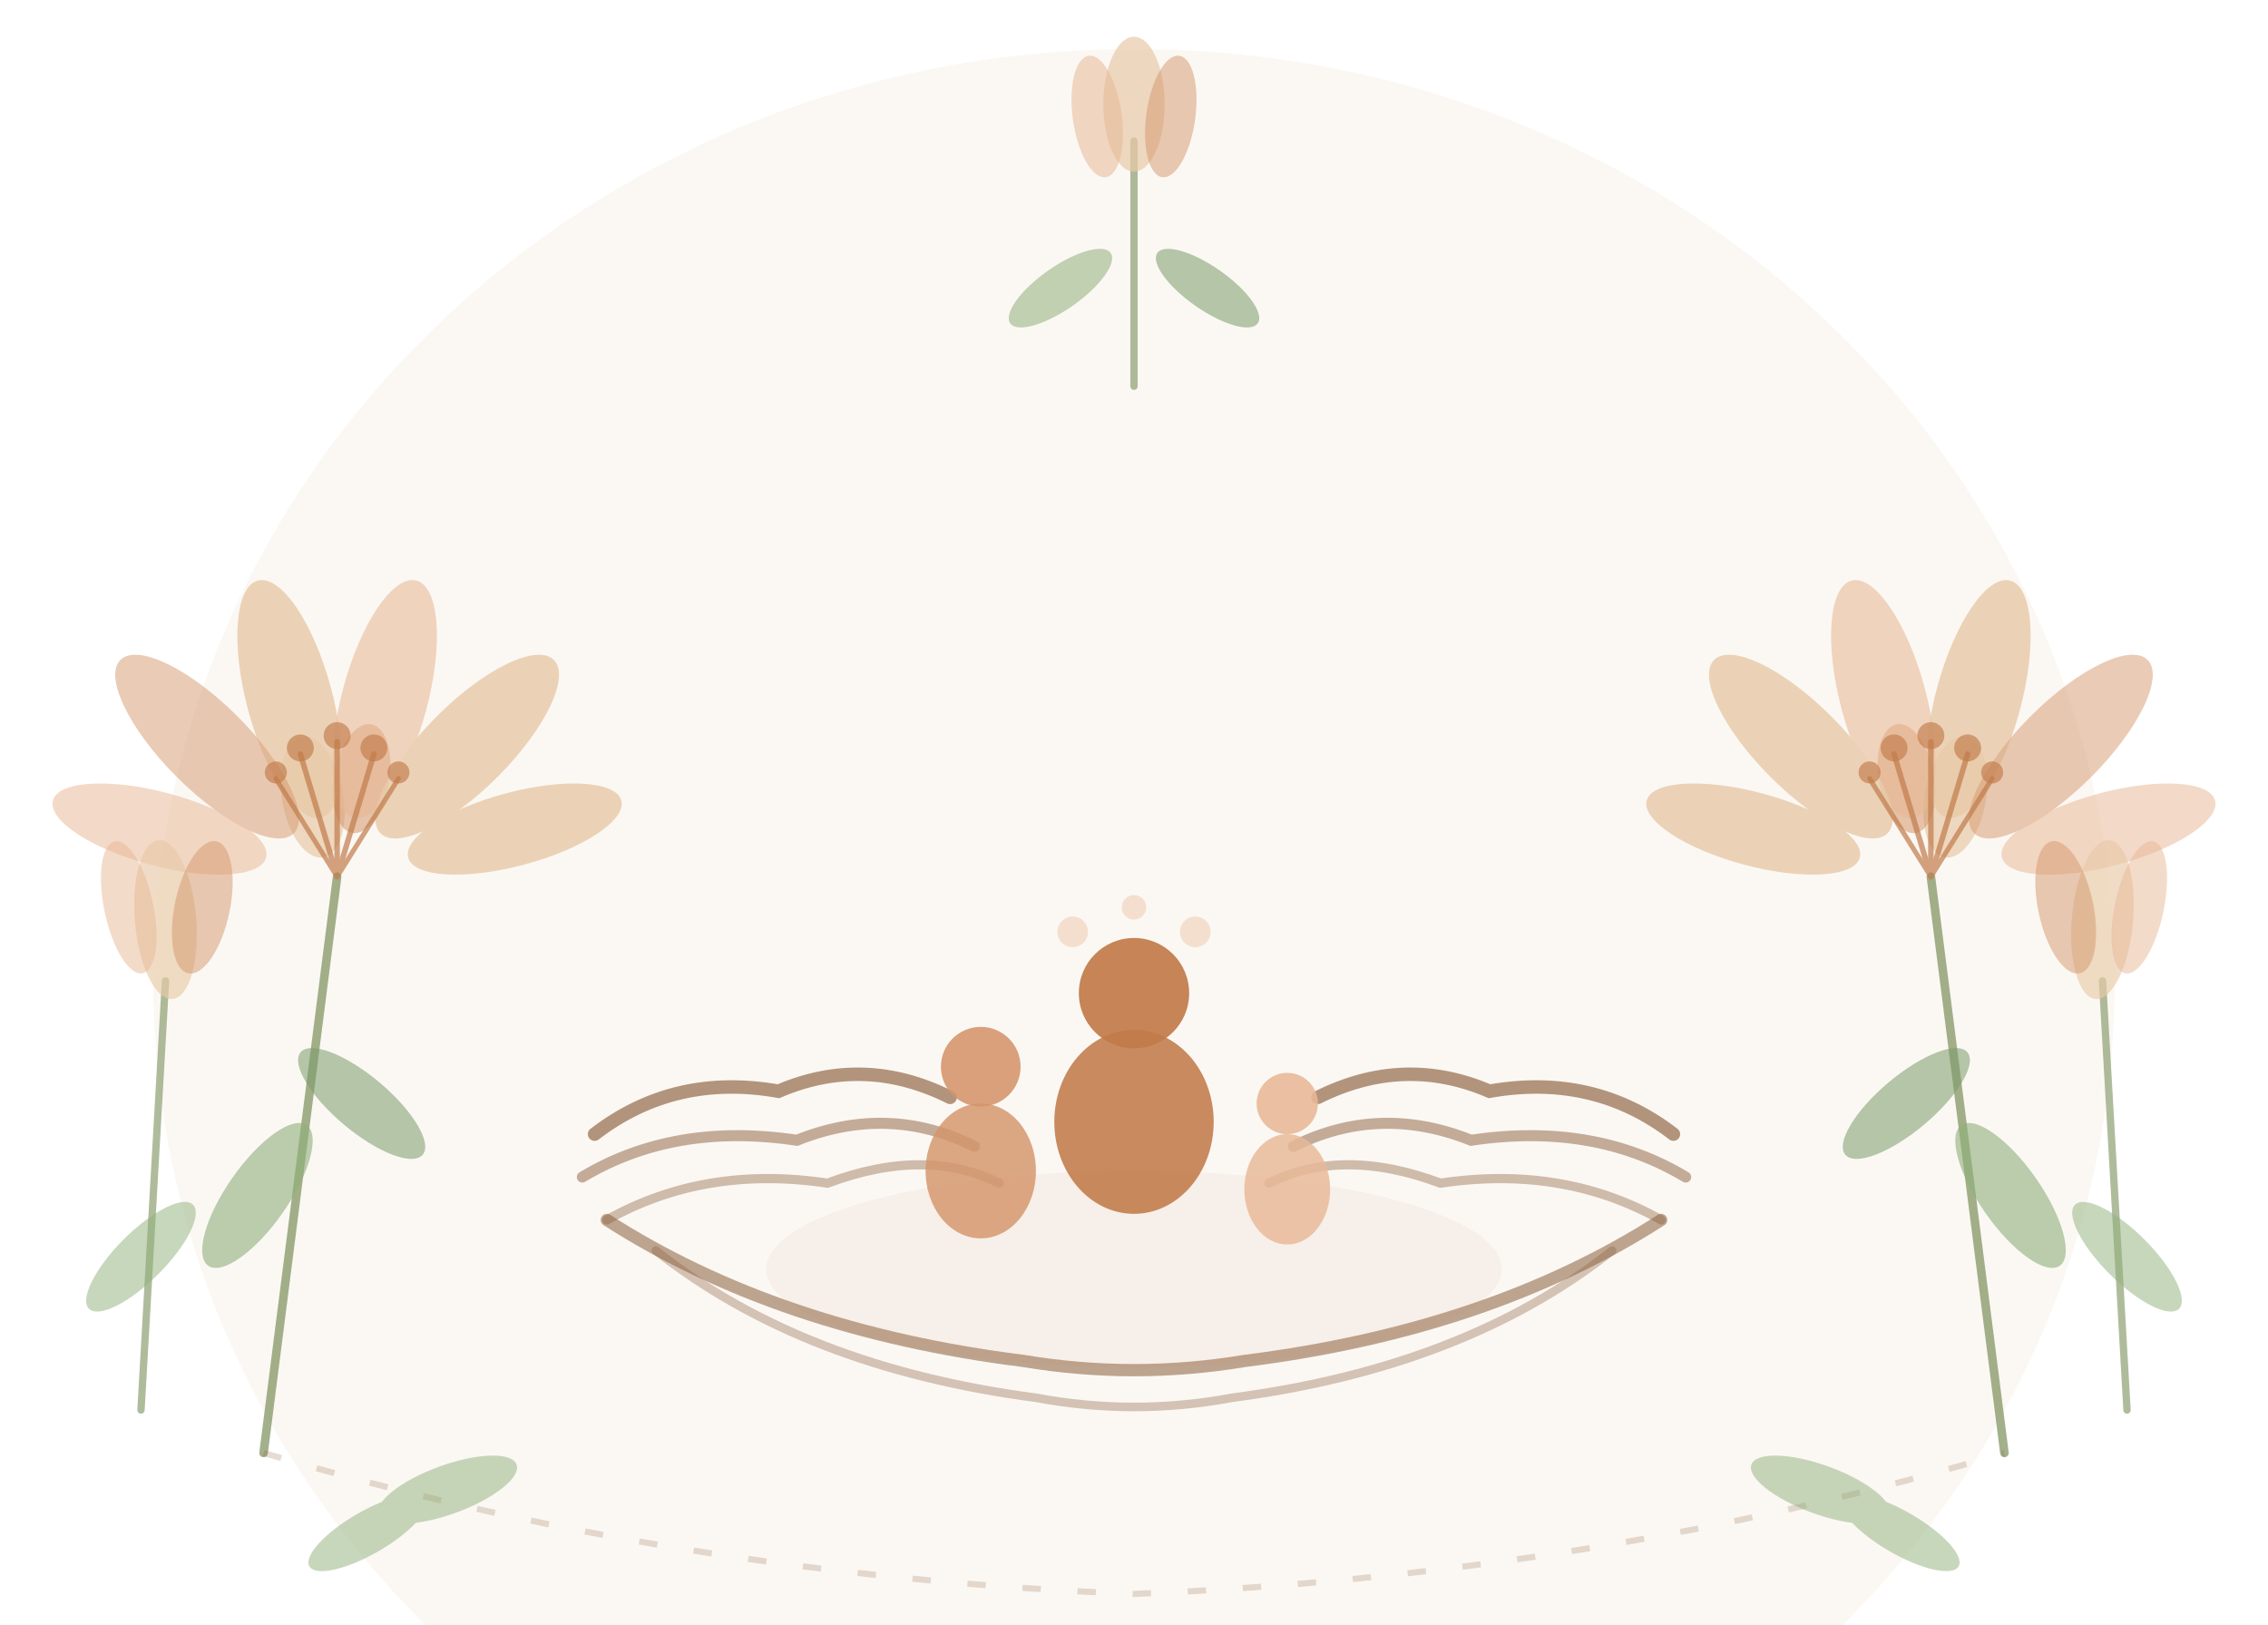
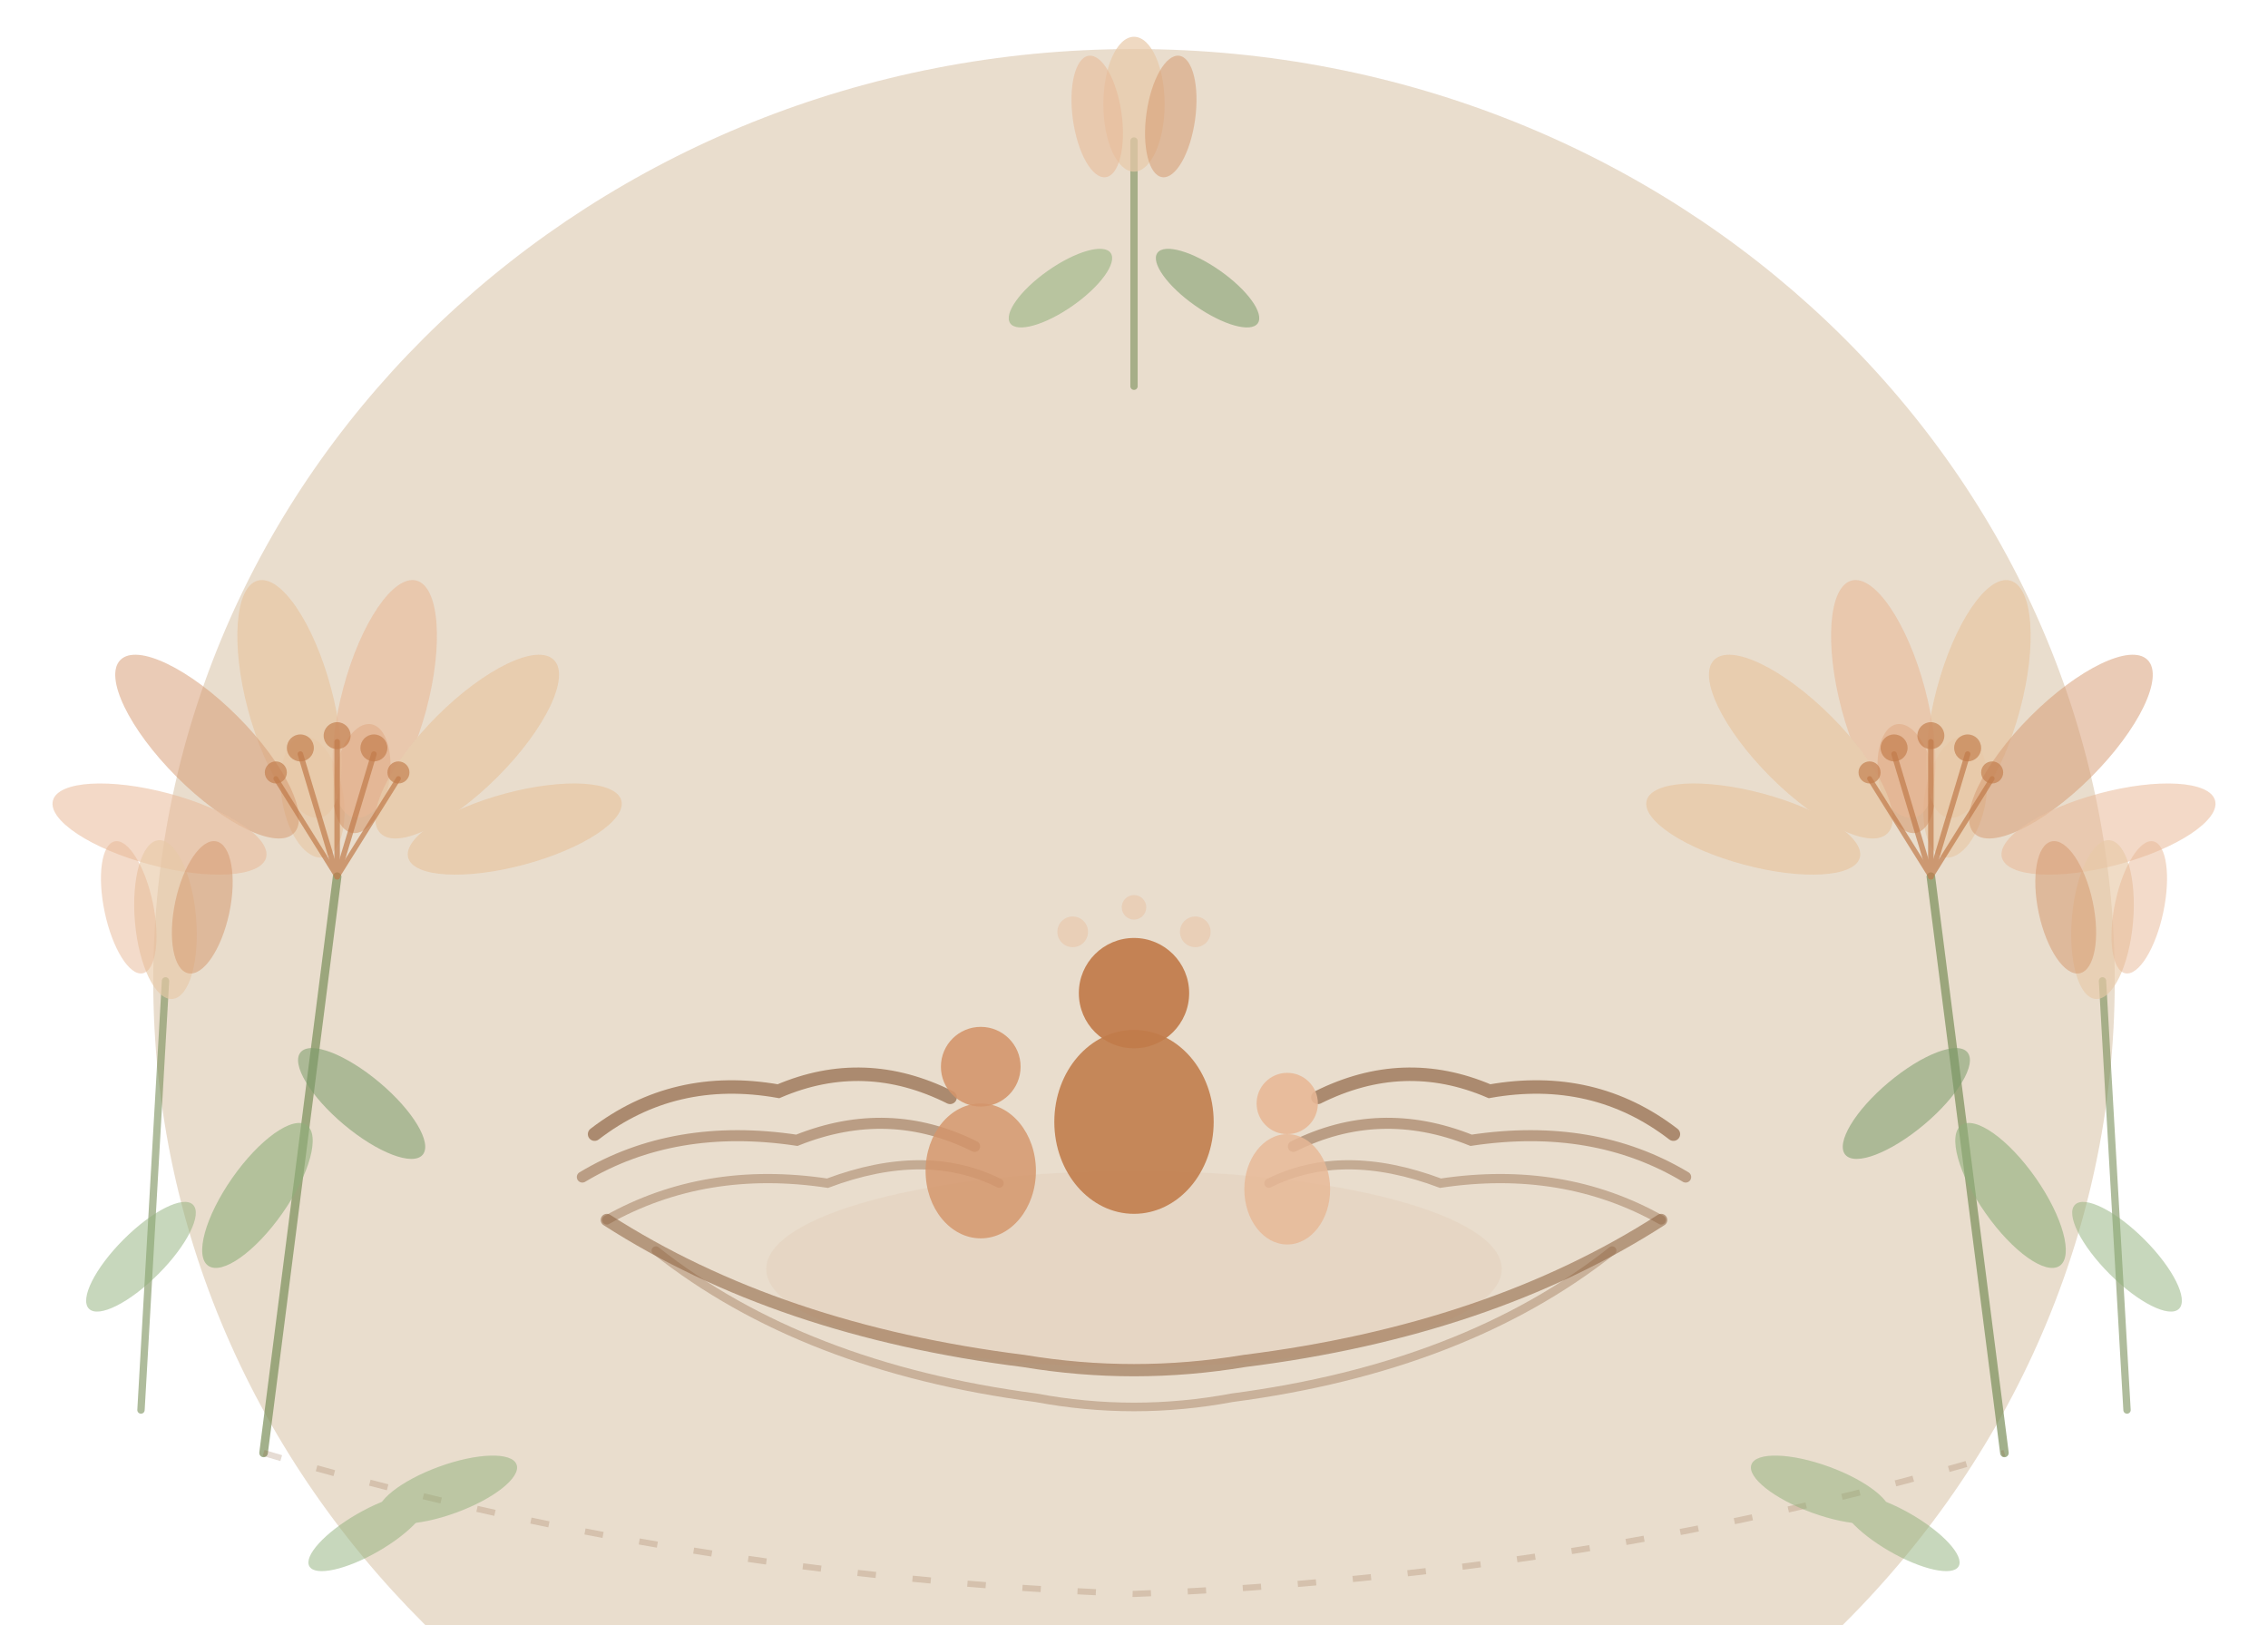
<svg xmlns="http://www.w3.org/2000/svg" width="100%" viewBox="155 5 370 265">
-   <ellipse cx="340" cy="165" rx="160" ry="152" fill="#F5EDE3" opacity="0.38" />
+   <ellipse cx="340" cy="165" rx="160" ry="152" fill="#e7d9c8" opacity="0.9" />
  <line x1="198" y1="242" x2="210" y2="148" stroke="#7A8F5A" stroke-width="1.4" stroke-linecap="round" opacity="0.7" />
  <ellipse cx="197" cy="200" rx="14" ry="5" fill="#8FAF7A" opacity="0.6" transform="rotate(-55,197,200)" />
  <ellipse cx="214" cy="185" rx="13" ry="4.5" fill="#7A9B6A" opacity="0.55" transform="rotate(40,214,185)" />
  <ellipse cx="206" cy="135" rx="5" ry="10" fill="#E8C9A8" opacity="0.7" transform="rotate(-10,206,135)" />
  <ellipse cx="214" cy="132" rx="4.5" ry="9" fill="#D4956A" opacity="0.55" transform="rotate(10,214,132)" />
  <g opacity="0.82">
    <ellipse cx="210" cy="118" rx="7" ry="20" fill="#E8C9A8" transform="rotate(-15,210,148)" />
    <ellipse cx="210" cy="118" rx="7" ry="20" fill="#E8B896" opacity="0.7" transform="rotate(15,210,148)" />
    <ellipse cx="210" cy="118" rx="7" ry="20" fill="#E8C9A8" transform="rotate(45,210,148)" />
    <ellipse cx="210" cy="118" rx="7" ry="20" fill="#D4956A" opacity="0.6" transform="rotate(-45,210,148)" />
    <ellipse cx="210" cy="118" rx="6" ry="18" fill="#E8C9A8" transform="rotate(75,210,148)" />
    <ellipse cx="210" cy="118" rx="6" ry="18" fill="#E8B896" opacity="0.65" transform="rotate(-75,210,148)" />
  </g>
  <g stroke="#C17B4A" stroke-linecap="round" fill="none" opacity="0.7">
    <line x1="210" y1="148" x2="204" y2="128" stroke-width="0.9" />
    <line x1="210" y1="148" x2="210" y2="126" stroke-width="0.9" />
    <line x1="210" y1="148" x2="216" y2="128" stroke-width="0.9" />
    <line x1="210" y1="148" x2="220" y2="132" stroke-width="0.8" />
    <line x1="210" y1="148" x2="200" y2="132" stroke-width="0.8" />
  </g>
  <g fill="#C17B4A" opacity="0.65">
    <circle cx="204" cy="127" r="2.2" />
    <circle cx="210" cy="125" r="2.2" />
    <circle cx="216" cy="127" r="2.2" />
    <circle cx="220" cy="131" r="1.8" />
    <circle cx="200" cy="131" r="1.8" />
  </g>
  <line x1="178" y1="235" x2="182" y2="165" stroke="#7A8F5A" stroke-width="1.2" stroke-linecap="round" opacity="0.6" />
  <ellipse cx="178" cy="210" rx="12" ry="4" fill="#8FAF7A" opacity="0.5" transform="rotate(-45,178,210)" />
  <ellipse cx="182" cy="155" rx="5" ry="13" fill="#E8C9A8" opacity="0.65" transform="rotate(-5,182,155)" />
  <ellipse cx="188" cy="153" rx="4.5" ry="11" fill="#D4956A" opacity="0.5" transform="rotate(12,188,153)" />
  <ellipse cx="176" cy="153" rx="4" ry="11" fill="#E8B896" opacity="0.5" transform="rotate(-12,176,153)" />
  <line x1="482" y1="242" x2="470" y2="148" stroke="#7A8F5A" stroke-width="1.4" stroke-linecap="round" opacity="0.7" />
  <ellipse cx="483" cy="200" rx="14" ry="5" fill="#8FAF7A" opacity="0.6" transform="rotate(55,483,200)" />
  <ellipse cx="466" cy="185" rx="13" ry="4.5" fill="#7A9B6A" opacity="0.55" transform="rotate(-40,466,185)" />
  <ellipse cx="474" cy="135" rx="5" ry="10" fill="#E8C9A8" opacity="0.7" transform="rotate(10,474,135)" />
  <ellipse cx="466" cy="132" rx="4.5" ry="9" fill="#D4956A" opacity="0.55" transform="rotate(-10,466,132)" />
  <g opacity="0.82">
    <ellipse cx="470" cy="118" rx="7" ry="20" fill="#E8C9A8" transform="rotate(15,470,148)" />
    <ellipse cx="470" cy="118" rx="7" ry="20" fill="#E8B896" opacity="0.7" transform="rotate(-15,470,148)" />
    <ellipse cx="470" cy="118" rx="7" ry="20" fill="#E8C9A8" transform="rotate(-45,470,148)" />
    <ellipse cx="470" cy="118" rx="7" ry="20" fill="#D4956A" opacity="0.6" transform="rotate(45,470,148)" />
    <ellipse cx="470" cy="118" rx="6" ry="18" fill="#E8C9A8" transform="rotate(-75,470,148)" />
    <ellipse cx="470" cy="118" rx="6" ry="18" fill="#E8B896" opacity="0.65" transform="rotate(75,470,148)" />
  </g>
  <g stroke="#C17B4A" stroke-linecap="round" fill="none" opacity="0.7">
    <line x1="470" y1="148" x2="464" y2="128" stroke-width="0.9" />
    <line x1="470" y1="148" x2="470" y2="126" stroke-width="0.9" />
    <line x1="470" y1="148" x2="476" y2="128" stroke-width="0.9" />
    <line x1="470" y1="148" x2="480" y2="132" stroke-width="0.8" />
    <line x1="470" y1="148" x2="460" y2="132" stroke-width="0.8" />
  </g>
  <g fill="#C17B4A" opacity="0.65">
    <circle cx="464" cy="127" r="2.2" />
    <circle cx="470" cy="125" r="2.2" />
    <circle cx="476" cy="127" r="2.2" />
    <circle cx="480" cy="131" r="1.8" />
    <circle cx="460" cy="131" r="1.8" />
  </g>
  <line x1="502" y1="235" x2="498" y2="165" stroke="#7A8F5A" stroke-width="1.2" stroke-linecap="round" opacity="0.6" />
  <ellipse cx="502" cy="210" rx="12" ry="4" fill="#8FAF7A" opacity="0.5" transform="rotate(45,502,210)" />
  <ellipse cx="498" cy="155" rx="5" ry="13" fill="#E8C9A8" opacity="0.65" transform="rotate(5,498,155)" />
  <ellipse cx="492" cy="153" rx="4.5" ry="11" fill="#D4956A" opacity="0.5" transform="rotate(-12,492,153)" />
  <ellipse cx="504" cy="153" rx="4" ry="11" fill="#E8B896" opacity="0.5" transform="rotate(12,504,153)" />
  <line x1="340" y1="68" x2="340" y2="28" stroke="#7A8F5A" stroke-width="1.2" stroke-linecap="round" opacity="0.6" />
  <ellipse cx="328" cy="52" rx="10" ry="3.5" fill="#8FAF7A" opacity="0.55" transform="rotate(-35,328,52)" />
  <ellipse cx="352" cy="52" rx="10" ry="3.5" fill="#7A9B6A" opacity="0.55" transform="rotate(35,352,52)" />
  <ellipse cx="340" cy="22" rx="5" ry="11" fill="#E8C9A8" opacity="0.7" />
  <ellipse cx="334" cy="24" rx="4" ry="10" fill="#E8B896" opacity="0.55" transform="rotate(-8,334,24)" />
  <ellipse cx="346" cy="24" rx="4" ry="10" fill="#D4956A" opacity="0.5" transform="rotate(8,346,24)" />
  <path d="M198,242 Q265,262 340,265 Q415,262 482,242" fill="none" stroke="#8B5E3C" stroke-width="1" opacity="0.22" stroke-dasharray="3 6" />
  <g fill="#8FAF7A" opacity="0.5">
    <ellipse cx="228" cy="248" rx="12" ry="4" transform="rotate(-20,228,248)" />
    <ellipse cx="215" cy="255" rx="11" ry="3.5" transform="rotate(-30,215,255)" />
    <ellipse cx="452" cy="248" rx="12" ry="4" transform="rotate(20,452,248)" />
    <ellipse cx="465" cy="255" rx="11" ry="3.5" transform="rotate(30,465,255)" />
  </g>
  <g fill="none" stroke="#8B5E3C" stroke-linecap="round">
    <path d="M252,190 Q265,180 282,183 Q296,177 310,184" stroke-width="2.2" opacity="0.65" />
    <path d="M250,197 Q265,188 285,191 Q300,185 314,192" stroke-width="1.8" opacity="0.5" />
    <path d="M254,204 Q270,195 290,198 Q306,192 318,198" stroke-width="1.5" opacity="0.4" />
    <path d="M428,190 Q415,180 398,183 Q384,177 370,184" stroke-width="2.2" opacity="0.65" />
    <path d="M430,197 Q415,188 395,191 Q380,185 366,192" stroke-width="1.8" opacity="0.5" />
    <path d="M426,204 Q410,195 390,198 Q374,192 362,198" stroke-width="1.5" opacity="0.4" />
    <path d="M254,204 Q282,222 322,227 Q340,230 358,227 Q398,222 426,204" stroke-width="2" opacity="0.55" />
    <path d="M262,209 Q286,228 324,233 Q340,236 356,233 Q394,228 418,209" stroke-width="1.4" opacity="0.35" />
  </g>
  <ellipse cx="340" cy="212" rx="60" ry="16" fill="#C17B4A" opacity="0.07" />
  <ellipse cx="340" cy="188" rx="13" ry="15" fill="#C17B4A" opacity="0.88" />
  <circle cx="340" cy="167" r="9" fill="#C17B4A" opacity="0.92" />
  <ellipse cx="315" cy="196" rx="9" ry="11" fill="#D4956A" opacity="0.82" />
  <circle cx="315" cy="179" r="6.5" fill="#D4956A" opacity="0.88" />
  <ellipse cx="365" cy="199" rx="7" ry="9" fill="#E8B896" opacity="0.82" />
  <circle cx="365" cy="185" r="5" fill="#E8B896" opacity="0.88" />
  <g fill="#E8B896" opacity="0.4">
    <circle cx="330" cy="157" r="2.5" />
    <circle cx="340" cy="153" r="2" />
    <circle cx="350" cy="157" r="2.5" />
  </g>
</svg>
